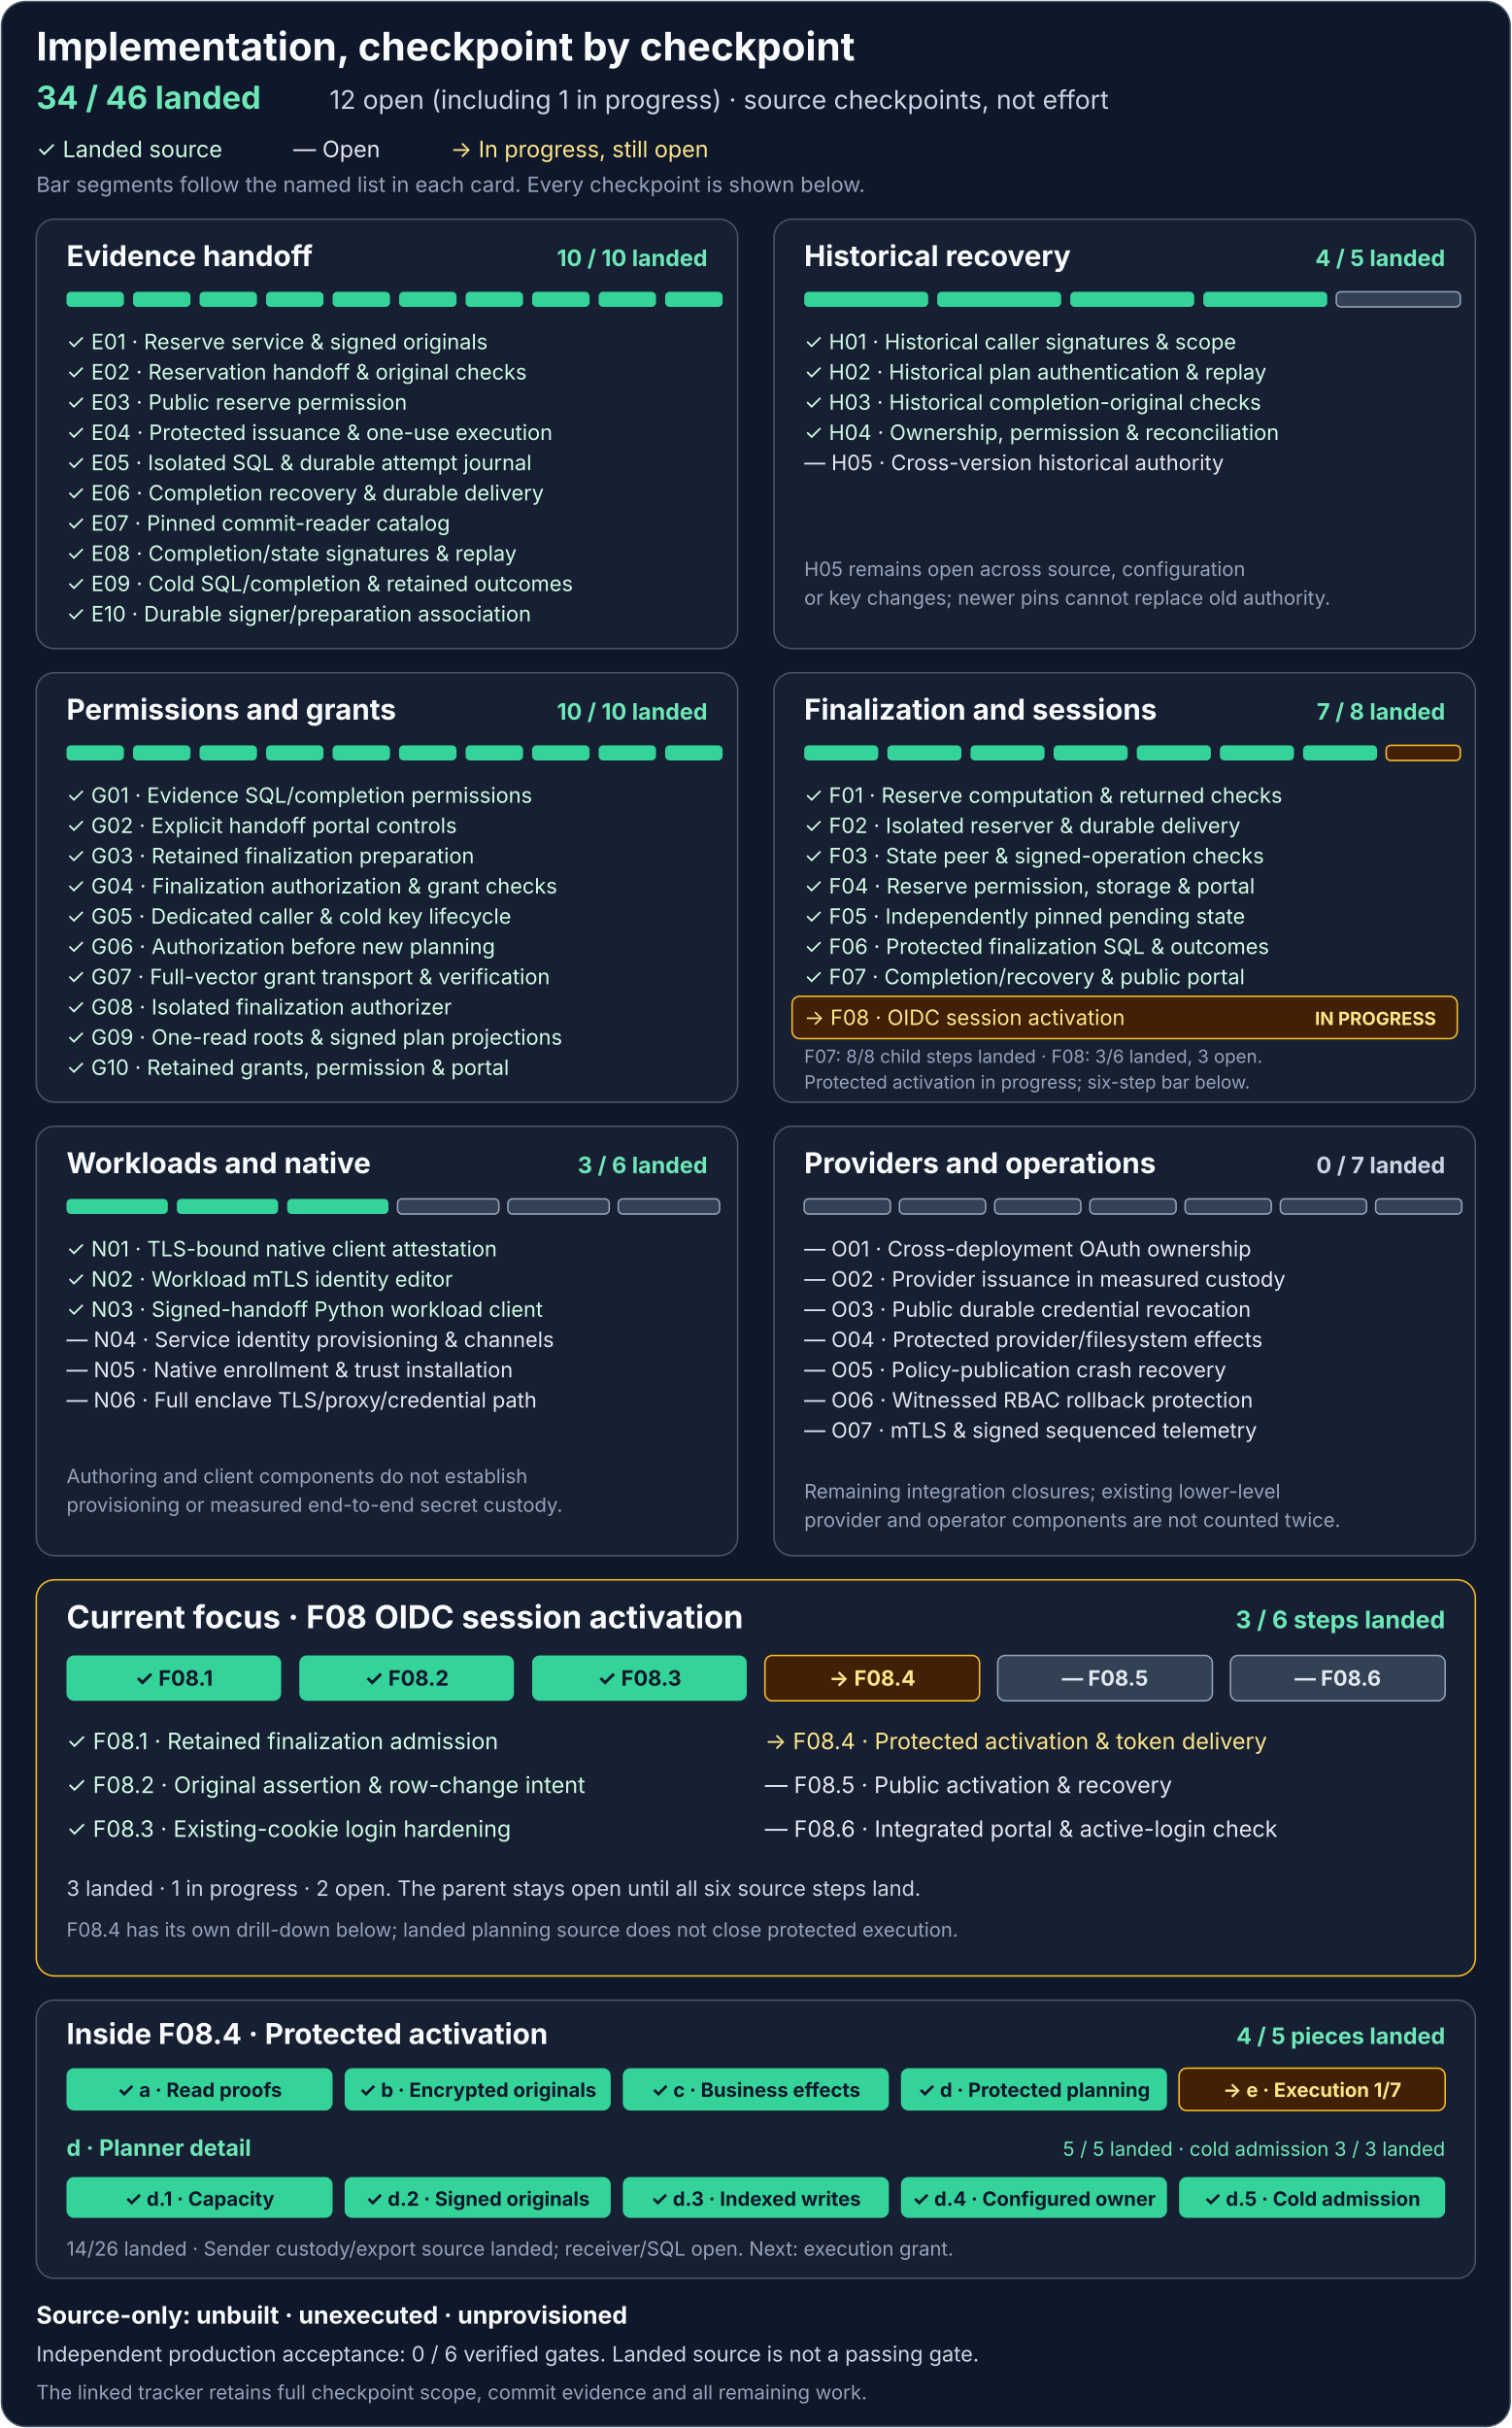
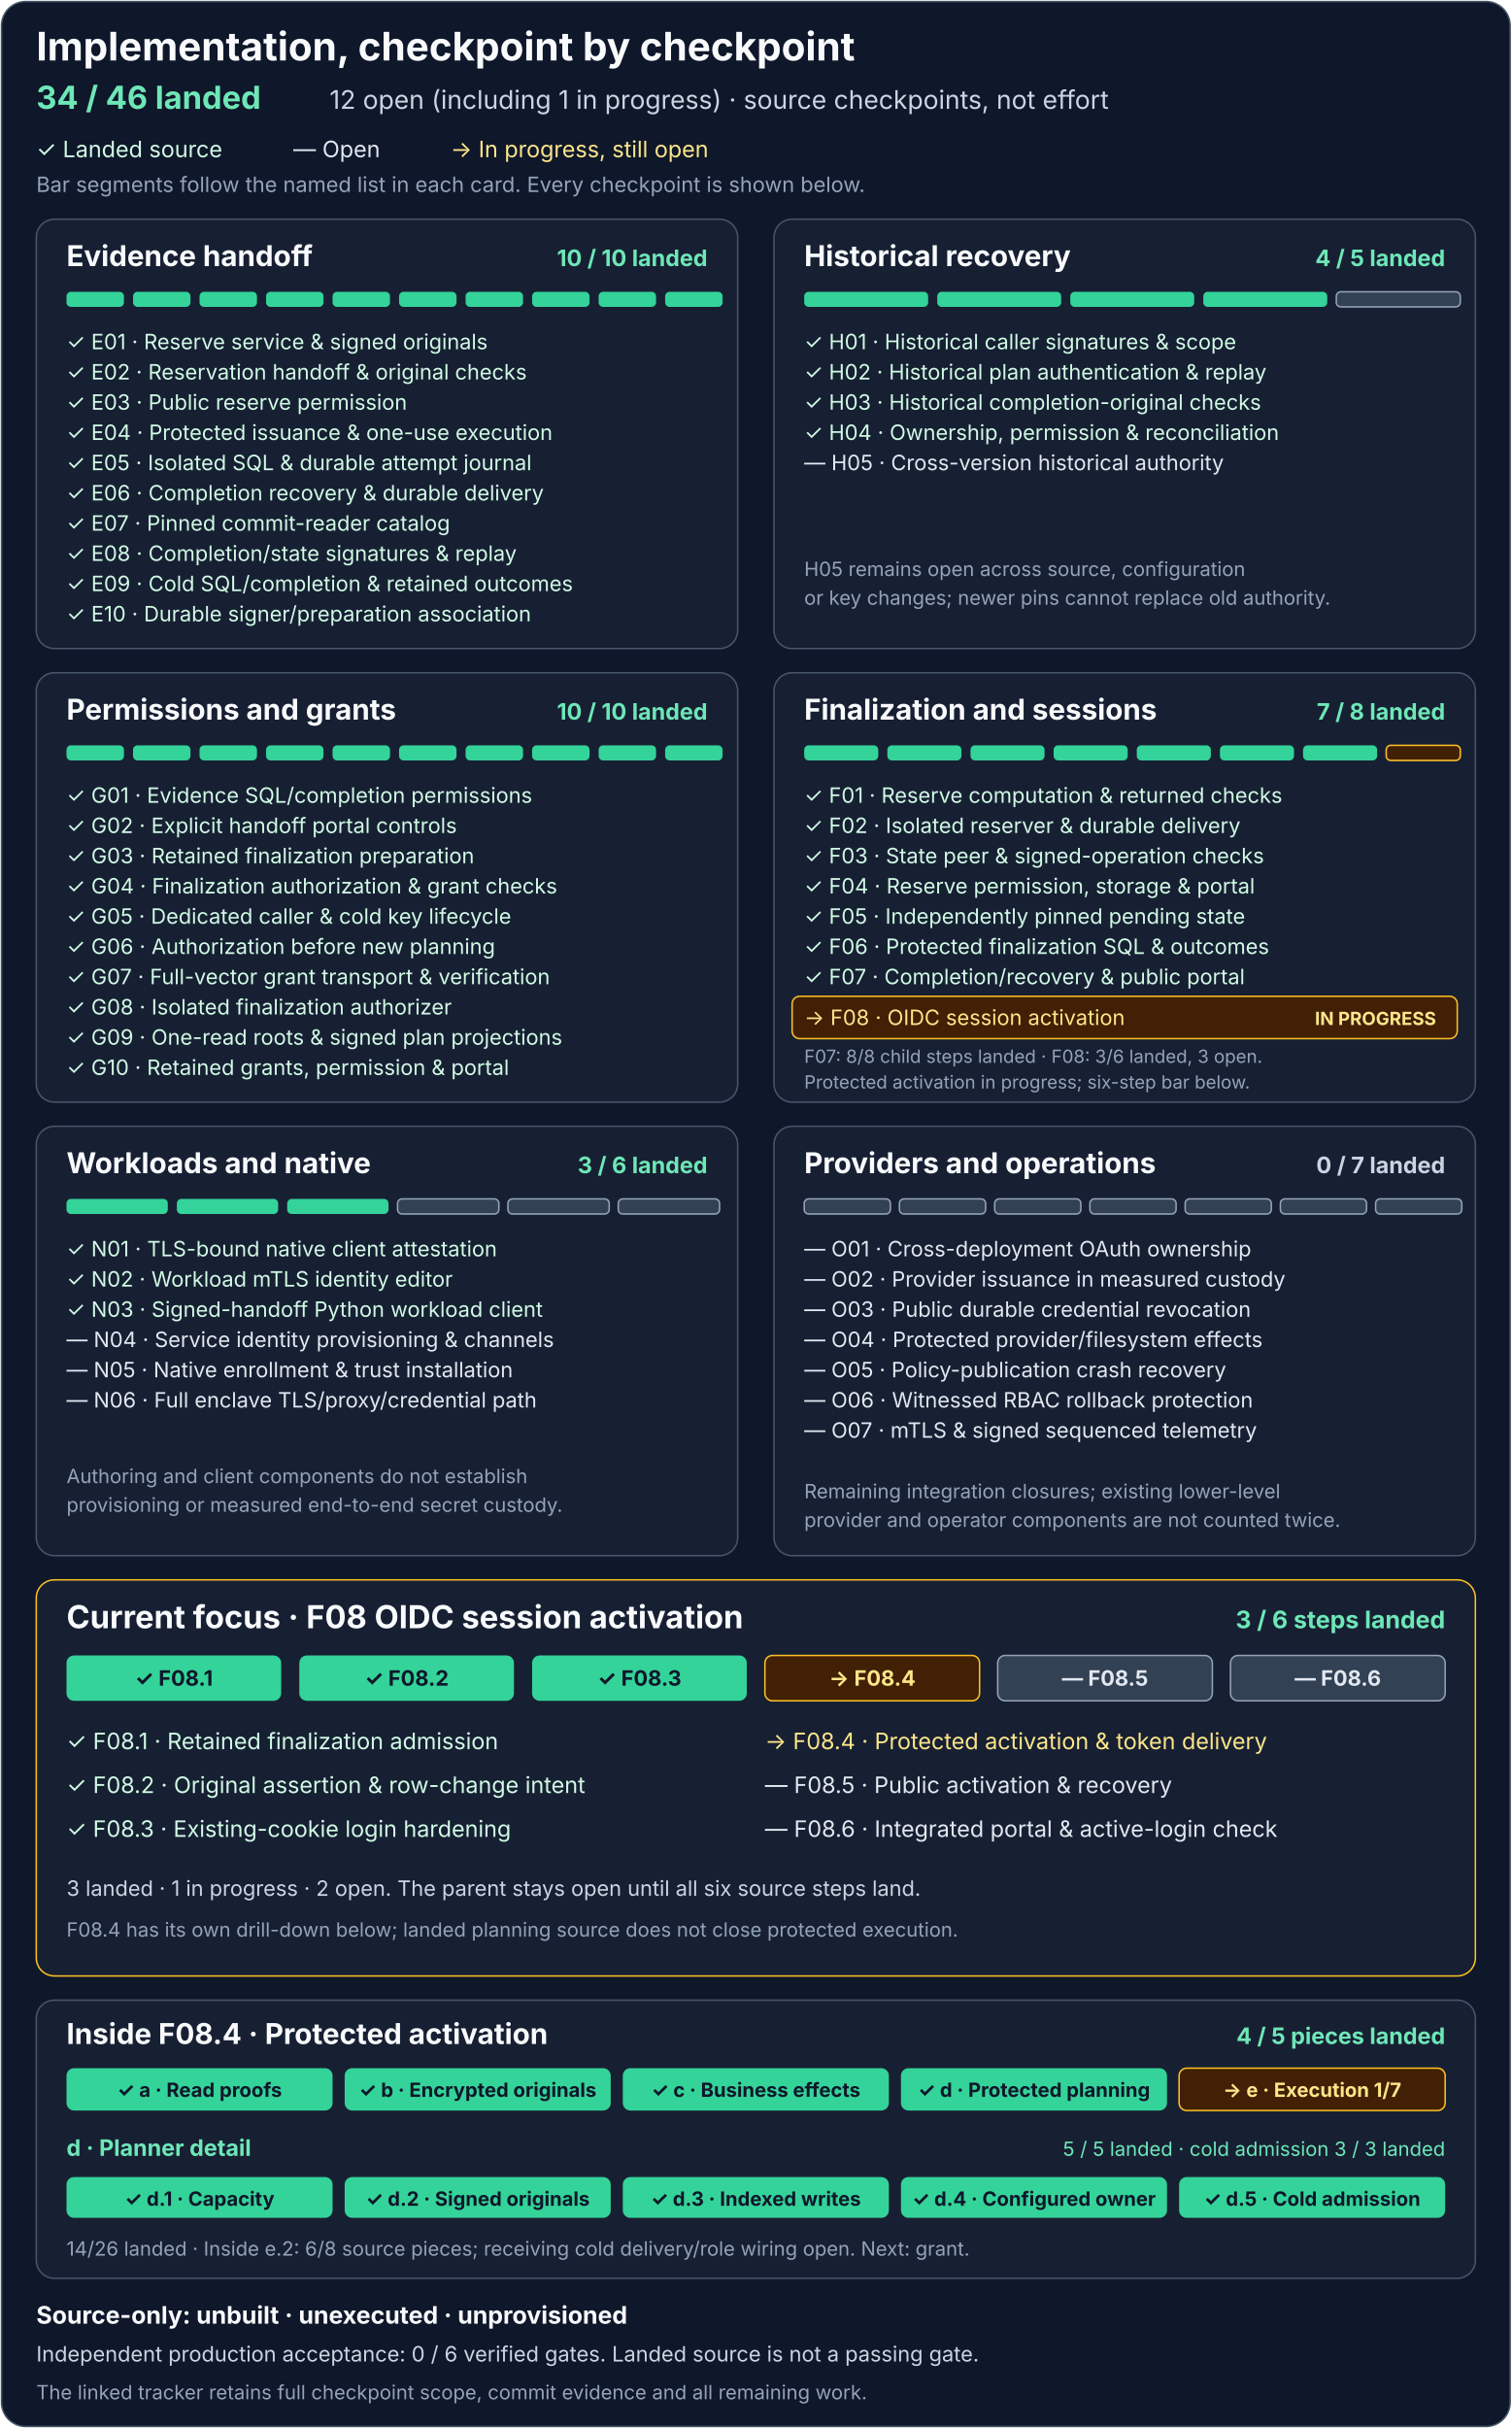
<svg xmlns="http://www.w3.org/2000/svg" width="1000" height="1606" viewBox="0 0 1000 1606" role="img" aria-labelledby="title description">
  <rect x="1" y="1" width="998" height="1604" rx="16" fill="#0f172a" stroke="#475569" />
  <g font-family="system-ui, -apple-system, Segoe UI, sans-serif">
    <text x="24" y="40" fill="#f8fafc" font-size="26" font-weight="700">Implementation, checkpoint by checkpoint</text>
    <text x="24" y="72" fill="#6ee7b7" font-size="21" font-weight="700">34 / 46 landed</text>
    <text x="218" y="72" fill="#cbd5e1" font-size="17">12 open (including 1 in progress) · source checkpoints, not effort</text>
    <text x="24" y="104" fill="#d1fae5" font-size="15">✓ Landed source</text>
    <text x="194" y="104" fill="#e2e8f0" font-size="15">— Open</text>
    <text x="298" y="104" fill="#fde68a" font-size="15">→ In progress, still open</text>
    <text x="24" y="127" fill="#94a3b8" font-size="14">Bar segments follow the named list in each card. Every checkpoint is shown below.</text>
    <g transform="translate(24 145)" aria-labelledby="e-title">
      <rect width="464" height="284" rx="12" fill="#172033" stroke="#475569" />
      <text id="e-title" x="20" y="31" fill="#f8fafc" font-size="19" font-weight="700">Evidence handoff</text>
      <text x="444" y="31" text-anchor="end" fill="#6ee7b7" font-size="15" font-weight="700">10 / 10 landed</text>
      <g fill="#34d399">
        <rect x="20" y="48" width="38" height="10" rx="3" />
        <rect x="64" y="48" width="38" height="10" rx="3" />
        <rect x="108" y="48" width="38" height="10" rx="3" />
        <rect x="152" y="48" width="38" height="10" rx="3" />
        <rect x="196" y="48" width="38" height="10" rx="3" />
        <rect x="240" y="48" width="38" height="10" rx="3" />
        <rect x="284" y="48" width="38" height="10" rx="3" />
        <rect x="328" y="48" width="38" height="10" rx="3" />
        <rect x="372" y="48" width="38" height="10" rx="3" />
        <rect x="416" y="48" width="38" height="10" rx="3" />
      </g>
      <g fill="#d1fae5" font-size="14">
        <text x="20" y="86">✓ E01 · Reserve service &amp; signed originals</text>
        <text x="20" y="106">✓ E02 · Reservation handoff &amp; original checks</text>
        <text x="20" y="126">✓ E03 · Public reserve permission</text>
        <text x="20" y="146">✓ E04 · Protected issuance &amp; one-use execution</text>
        <text x="20" y="166">✓ E05 · Isolated SQL &amp; durable attempt journal</text>
        <text x="20" y="186">✓ E06 · Completion recovery &amp; durable delivery</text>
        <text x="20" y="206">✓ E07 · Pinned commit-reader catalog</text>
        <text x="20" y="226">✓ E08 · Completion/state signatures &amp; replay</text>
        <text x="20" y="246">✓ E09 · Cold SQL/completion &amp; retained outcomes</text>
        <text x="20" y="266">✓ E10 · Durable signer/preparation association</text>
      </g>
    </g>
    <g transform="translate(512 145)" aria-labelledby="h-title">
      <rect width="464" height="284" rx="12" fill="#172033" stroke="#475569" />
      <text id="h-title" x="20" y="31" fill="#f8fafc" font-size="19" font-weight="700">Historical recovery</text>
      <text x="444" y="31" text-anchor="end" fill="#6ee7b7" font-size="15" font-weight="700">4 / 5 landed</text>
      <g fill="#34d399">
        <rect x="20" y="48" width="82" height="10" rx="3" />
        <rect x="108" y="48" width="82" height="10" rx="3" />
        <rect x="196" y="48" width="82" height="10" rx="3" />
        <rect x="284" y="48" width="82" height="10" rx="3" />
        <rect x="372" y="48" width="82" height="10" rx="3" fill="#334155" stroke="#94a3b8" />
      </g>
      <g fill="#d1fae5" font-size="14">
        <text x="20" y="86">✓ H01 · Historical caller signatures &amp; scope</text>
        <text x="20" y="106">✓ H02 · Historical plan authentication &amp; replay</text>
        <text x="20" y="126">✓ H03 · Historical completion-original checks</text>
        <text x="20" y="146">✓ H04 · Ownership, permission &amp; reconciliation</text>
      </g>
      <text x="20" y="166" fill="#e2e8f0" font-size="14">— H05 · Cross-version historical authority</text>
      <text x="20" y="236" fill="#94a3b8" font-size="13">H05 remains open across source, configuration</text>
      <text x="20" y="255" fill="#94a3b8" font-size="13">or key changes; newer pins cannot replace old authority.</text>
    </g>
    <g transform="translate(24 445)" aria-labelledby="g-title">
      <rect width="464" height="284" rx="12" fill="#172033" stroke="#475569" />
      <text id="g-title" x="20" y="31" fill="#f8fafc" font-size="19" font-weight="700">Permissions and grants</text>
      <text x="444" y="31" text-anchor="end" fill="#6ee7b7" font-size="15" font-weight="700">10 / 10 landed</text>
      <g fill="#34d399">
        <rect x="20" y="48" width="38" height="10" rx="3" />
        <rect x="64" y="48" width="38" height="10" rx="3" />
        <rect x="108" y="48" width="38" height="10" rx="3" />
        <rect x="152" y="48" width="38" height="10" rx="3" />
        <rect x="196" y="48" width="38" height="10" rx="3" />
        <rect x="240" y="48" width="38" height="10" rx="3" />
        <rect x="284" y="48" width="38" height="10" rx="3" />
        <rect x="328" y="48" width="38" height="10" rx="3" />
        <rect x="372" y="48" width="38" height="10" rx="3" />
        <rect x="416" y="48" width="38" height="10" rx="3" />
      </g>
      <g fill="#d1fae5" font-size="14">
        <text x="20" y="86">✓ G01 · Evidence SQL/completion permissions</text>
        <text x="20" y="106">✓ G02 · Explicit handoff portal controls</text>
        <text x="20" y="126">✓ G03 · Retained finalization preparation</text>
        <text x="20" y="146">✓ G04 · Finalization authorization &amp; grant checks</text>
        <text x="20" y="166">✓ G05 · Dedicated caller &amp; cold key lifecycle</text>
        <text x="20" y="186">✓ G06 · Authorization before new planning</text>
        <text x="20" y="206">✓ G07 · Full-vector grant transport &amp; verification</text>
        <text x="20" y="226">✓ G08 · Isolated finalization authorizer</text>
        <text x="20" y="246">✓ G09 · One-read roots &amp; signed plan projections</text>
        <text x="20" y="266">✓ G10 · Retained grants, permission &amp; portal</text>
      </g>
    </g>
    <g transform="translate(512 445)" aria-labelledby="f-title">
      <rect width="464" height="284" rx="12" fill="#172033" stroke="#475569" />
      <text id="f-title" x="20" y="31" fill="#f8fafc" font-size="19" font-weight="700">Finalization and sessions</text>
      <text x="444" y="31" text-anchor="end" fill="#6ee7b7" font-size="15" font-weight="700">7 / 8 landed</text>
      <g fill="#34d399">
        <rect x="20" y="48" width="49" height="10" rx="3" />
        <rect x="75" y="48" width="49" height="10" rx="3" />
        <rect x="130" y="48" width="49" height="10" rx="3" />
        <rect x="185" y="48" width="49" height="10" rx="3" />
        <rect x="240" y="48" width="49" height="10" rx="3" />
        <rect x="295" y="48" width="49" height="10" rx="3" />
        <rect x="350" y="48" width="49" height="10" rx="3" />
        <rect x="405" y="48" width="49" height="10" rx="3" fill="#422006" stroke="#fbbf24" />
      </g>
      <g fill="#d1fae5" font-size="14">
        <text x="20" y="86">✓ F01 · Reserve computation &amp; returned checks</text>
        <text x="20" y="106">✓ F02 · Isolated reserver &amp; durable delivery</text>
        <text x="20" y="126">✓ F03 · State peer &amp; signed-operation checks</text>
        <text x="20" y="146">✓ F04 · Reserve permission, storage &amp; portal</text>
        <text x="20" y="166">✓ F05 · Independently pinned pending state</text>
        <text x="20" y="186">✓ F06 · Protected finalization SQL &amp; outcomes</text>
        <text x="20" y="206">✓ F07 · Completion/recovery &amp; public portal</text>
      </g>
      <rect x="12" y="214" width="440" height="28" rx="5" fill="#422006" stroke="#fbbf24" />
      <text x="20" y="233" fill="#fde68a" font-size="14">→ F08 · OIDC session activation</text>
      <text x="438" y="233" text-anchor="end" fill="#fde68a" font-size="12" font-weight="700">IN PROGRESS</text>
      <text x="20" y="258" fill="#94a3b8" font-size="12">F07: 8/8 child steps landed · F08: 3/6 landed, 3 open.</text>
      <text x="20" y="275" fill="#94a3b8" font-size="12">Protected activation in progress; six-step bar below.</text>
    </g>
    <g transform="translate(24 745)" aria-labelledby="n-title">
      <rect width="464" height="284" rx="12" fill="#172033" stroke="#475569" />
      <text id="n-title" x="20" y="31" fill="#f8fafc" font-size="19" font-weight="700">Workloads and native</text>
      <text x="444" y="31" text-anchor="end" fill="#6ee7b7" font-size="15" font-weight="700">3 / 6 landed</text>
      <g>
        <rect x="20" y="48" width="67" height="10" rx="3" fill="#34d399" />
        <rect x="93" y="48" width="67" height="10" rx="3" fill="#34d399" />
        <rect x="166" y="48" width="67" height="10" rx="3" fill="#34d399" />
        <rect x="239" y="48" width="67" height="10" rx="3" fill="#334155" stroke="#94a3b8" />
        <rect x="312" y="48" width="67" height="10" rx="3" fill="#334155" stroke="#94a3b8" />
        <rect x="385" y="48" width="67" height="10" rx="3" fill="#334155" stroke="#94a3b8" />
      </g>
      <g fill="#d1fae5" font-size="14">
        <text x="20" y="86">✓ N01 · TLS-bound native client attestation</text>
        <text x="20" y="106">✓ N02 · Workload mTLS identity editor</text>
        <text x="20" y="126">✓ N03 · Signed-handoff Python workload client</text>
      </g>
      <g fill="#e2e8f0" font-size="14">
        <text x="20" y="146">— N04 · Service identity provisioning &amp; channels</text>
        <text x="20" y="166">— N05 · Native enrollment &amp; trust installation</text>
        <text x="20" y="186">— N06 · Full enclave TLS/proxy/credential path</text>
      </g>
      <text x="20" y="236" fill="#94a3b8" font-size="13">Authoring and client components do not establish</text>
      <text x="20" y="255" fill="#94a3b8" font-size="13">provisioning or measured end-to-end secret custody.</text>
    </g>
    <g transform="translate(512 745)" aria-labelledby="o-title">
      <rect width="464" height="284" rx="12" fill="#172033" stroke="#475569" />
      <text id="o-title" x="20" y="31" fill="#f8fafc" font-size="19" font-weight="700">Providers and operations</text>
      <text x="444" y="31" text-anchor="end" fill="#cbd5e1" font-size="15" font-weight="700">0 / 7 landed</text>
      <g fill="#334155" stroke="#94a3b8">
        <rect x="20" y="48" width="57" height="10" rx="3" />
        <rect x="83" y="48" width="57" height="10" rx="3" />
        <rect x="146" y="48" width="57" height="10" rx="3" />
        <rect x="209" y="48" width="57" height="10" rx="3" />
        <rect x="272" y="48" width="57" height="10" rx="3" />
        <rect x="335" y="48" width="57" height="10" rx="3" />
        <rect x="398" y="48" width="57" height="10" rx="3" />
      </g>
      <g fill="#e2e8f0" font-size="14">
        <text x="20" y="86">— O01 · Cross-deployment OAuth ownership</text>
        <text x="20" y="106">— O02 · Provider issuance in measured custody</text>
        <text x="20" y="126">— O03 · Public durable credential revocation</text>
        <text x="20" y="146">— O04 · Protected provider/filesystem effects</text>
        <text x="20" y="166">— O05 · Policy-publication crash recovery</text>
        <text x="20" y="186">— O06 · Witnessed RBAC rollback protection</text>
        <text x="20" y="206">— O07 · mTLS &amp; signed sequenced telemetry</text>
      </g>
      <text x="20" y="246" fill="#94a3b8" font-size="13">Remaining integration closures; existing lower-level</text>
      <text x="20" y="265" fill="#94a3b8" font-size="13">provider and operator components are not counted twice.</text>
    </g>
    <g transform="translate(24 1045)" aria-labelledby="f08-title">
      <rect width="952" height="262" rx="12" fill="#172033" stroke="#fbbf24" />
      <text id="f08-title" x="20" y="32" fill="#f8fafc" font-size="21" font-weight="700">Current focus · F08 OIDC session activation</text>
      <text x="932" y="32" text-anchor="end" fill="#6ee7b7" font-size="16" font-weight="700">3 / 6 steps landed</text>
      <g>
        <rect x="20" y="50" width="142" height="30" rx="5" fill="#34d399" />
        <rect x="174" y="50" width="142" height="30" rx="5" fill="#34d399" />
        <rect x="328" y="50" width="142" height="30" rx="5" fill="#34d399" />
        <rect x="482" y="50" width="142" height="30" rx="5" fill="#422006" stroke="#fbbf24" />
        <rect x="636" y="50" width="142" height="30" rx="5" fill="#334155" stroke="#94a3b8" />
        <rect x="790" y="50" width="142" height="30" rx="5" fill="#334155" stroke="#94a3b8" />
      </g>
      <g text-anchor="middle" font-size="14" font-weight="700">
        <text x="91" y="70" fill="#0f172a">✓ F08.1</text>
        <text x="245" y="70" fill="#0f172a">✓ F08.2</text>
        <text x="399" y="70" fill="#0f172a">✓ F08.3</text>
        <text x="553" y="70" fill="#fde68a">→ F08.4</text>
        <text x="707" y="70" fill="#e2e8f0">— F08.5</text>
        <text x="861" y="70" fill="#e2e8f0">— F08.6</text>
      </g>
      <g font-size="15">
        <text x="20" y="112" fill="#d1fae5">✓ F08.1 · Retained finalization admission</text>
        <text x="20" y="141" fill="#d1fae5">✓ F08.2 · Original assertion &amp; row-change intent</text>
        <text x="20" y="170" fill="#d1fae5">✓ F08.3 · Existing-cookie login hardening</text>
        <text x="482" y="112" fill="#fde68a">→ F08.4 · Protected activation &amp; token delivery</text>
        <text x="482" y="141" fill="#e2e8f0">— F08.5 · Public activation &amp; recovery</text>
        <text x="482" y="170" fill="#e2e8f0">— F08.6 · Integrated portal &amp; active-login check</text>
      </g>
      <text x="20" y="209" fill="#cbd5e1" font-size="14">3 landed · 1 in progress · 2 open. The parent stays open until all six source steps land.</text>
      <text x="20" y="236" fill="#94a3b8" font-size="13">F08.4 has its own drill-down below; landed planning source does not close protected execution.</text>
    </g>
    <g transform="translate(24 1323)" aria-labelledby="f084-title">
      <rect width="952" height="184" rx="12" fill="#172033" stroke="#475569" />
      <text id="f084-title" x="20" y="29" fill="#f8fafc" font-size="19" font-weight="700">Inside F08.4 · Protected activation</text>
      <text x="932" y="29" text-anchor="end" fill="#6ee7b7" font-size="15" font-weight="700">4 / 5 pieces landed</text>
      <g>
        <rect x="20" y="45" width="176" height="28" rx="5" fill="#34d399" />
        <rect x="204" y="45" width="176" height="28" rx="5" fill="#34d399" />
        <rect x="388" y="45" width="176" height="28" rx="5" fill="#34d399" />
        <rect x="572" y="45" width="176" height="28" rx="5" fill="#34d399" />
        <rect x="756" y="45" width="176" height="28" rx="5" fill="#422006" stroke="#fbbf24" />
      </g>
      <g text-anchor="middle" font-size="13" font-weight="700">
        <text x="108" y="64" fill="#0f172a">✓ a · Read proofs</text>
        <text x="292" y="64" fill="#0f172a">✓ b · Encrypted originals</text>
        <text x="476" y="64" fill="#0f172a">✓ c · Business effects</text>
        <text x="660" y="64" fill="#0f172a">✓ d · Protected planning</text>
        <text x="844" y="64" fill="#fde68a">→ e · Execution 1/7</text>
      </g>
      <text x="20" y="103" fill="#6ee7b7" font-size="15" font-weight="700">d · Planner detail</text>
      <text x="932" y="103" text-anchor="end" fill="#6ee7b7" font-size="13">5 / 5 landed · cold admission 3 / 3 landed</text>
      <g>
        <rect x="20" y="117" width="176" height="27" rx="5" fill="#34d399" />
        <rect x="204" y="117" width="176" height="27" rx="5" fill="#34d399" />
        <rect x="388" y="117" width="176" height="27" rx="5" fill="#34d399" />
        <rect x="572" y="117" width="176" height="27" rx="5" fill="#34d399" />
        <rect x="756" y="117" width="176" height="27" rx="5" fill="#34d399" />
      </g>
      <g text-anchor="middle" font-size="13" font-weight="700">
        <text x="108" y="136" fill="#0f172a">✓ d.1 · Capacity</text>
        <text x="292" y="136" fill="#0f172a">✓ d.2 · Signed originals</text>
        <text x="476" y="136" fill="#0f172a">✓ d.3 · Indexed writes</text>
        <text x="660" y="136" fill="#0f172a">✓ d.4 · Configured owner</text>
        <text x="844" y="136" fill="#0f172a">✓ d.5 · Cold admission</text>
      </g>
-       <text x="20" y="169" fill="#94a3b8" font-size="13">14/26 landed · Sender custody/export source landed; receiver/SQL open. Next: execution grant.</text>
+       <text x="20" y="169" fill="#94a3b8" font-size="13">14/26 landed · Inside e.2: 6/8 source pieces; receiving cold delivery/role wiring open. Next: grant.</text>
    </g>
    <text x="24" y="1537" fill="#f8fafc" font-size="16" font-weight="700">Source-only: unbuilt · unexecuted · unprovisioned</text>
    <text x="24" y="1562" fill="#cbd5e1" font-size="14">Independent production acceptance: 0 / 6 verified gates. Landed source is not a passing gate.</text>
    <text x="24" y="1587" fill="#94a3b8" font-size="13">The linked tracker retains full checkpoint scope, commit evidence and all remaining work.</text>
  </g>
</svg>
